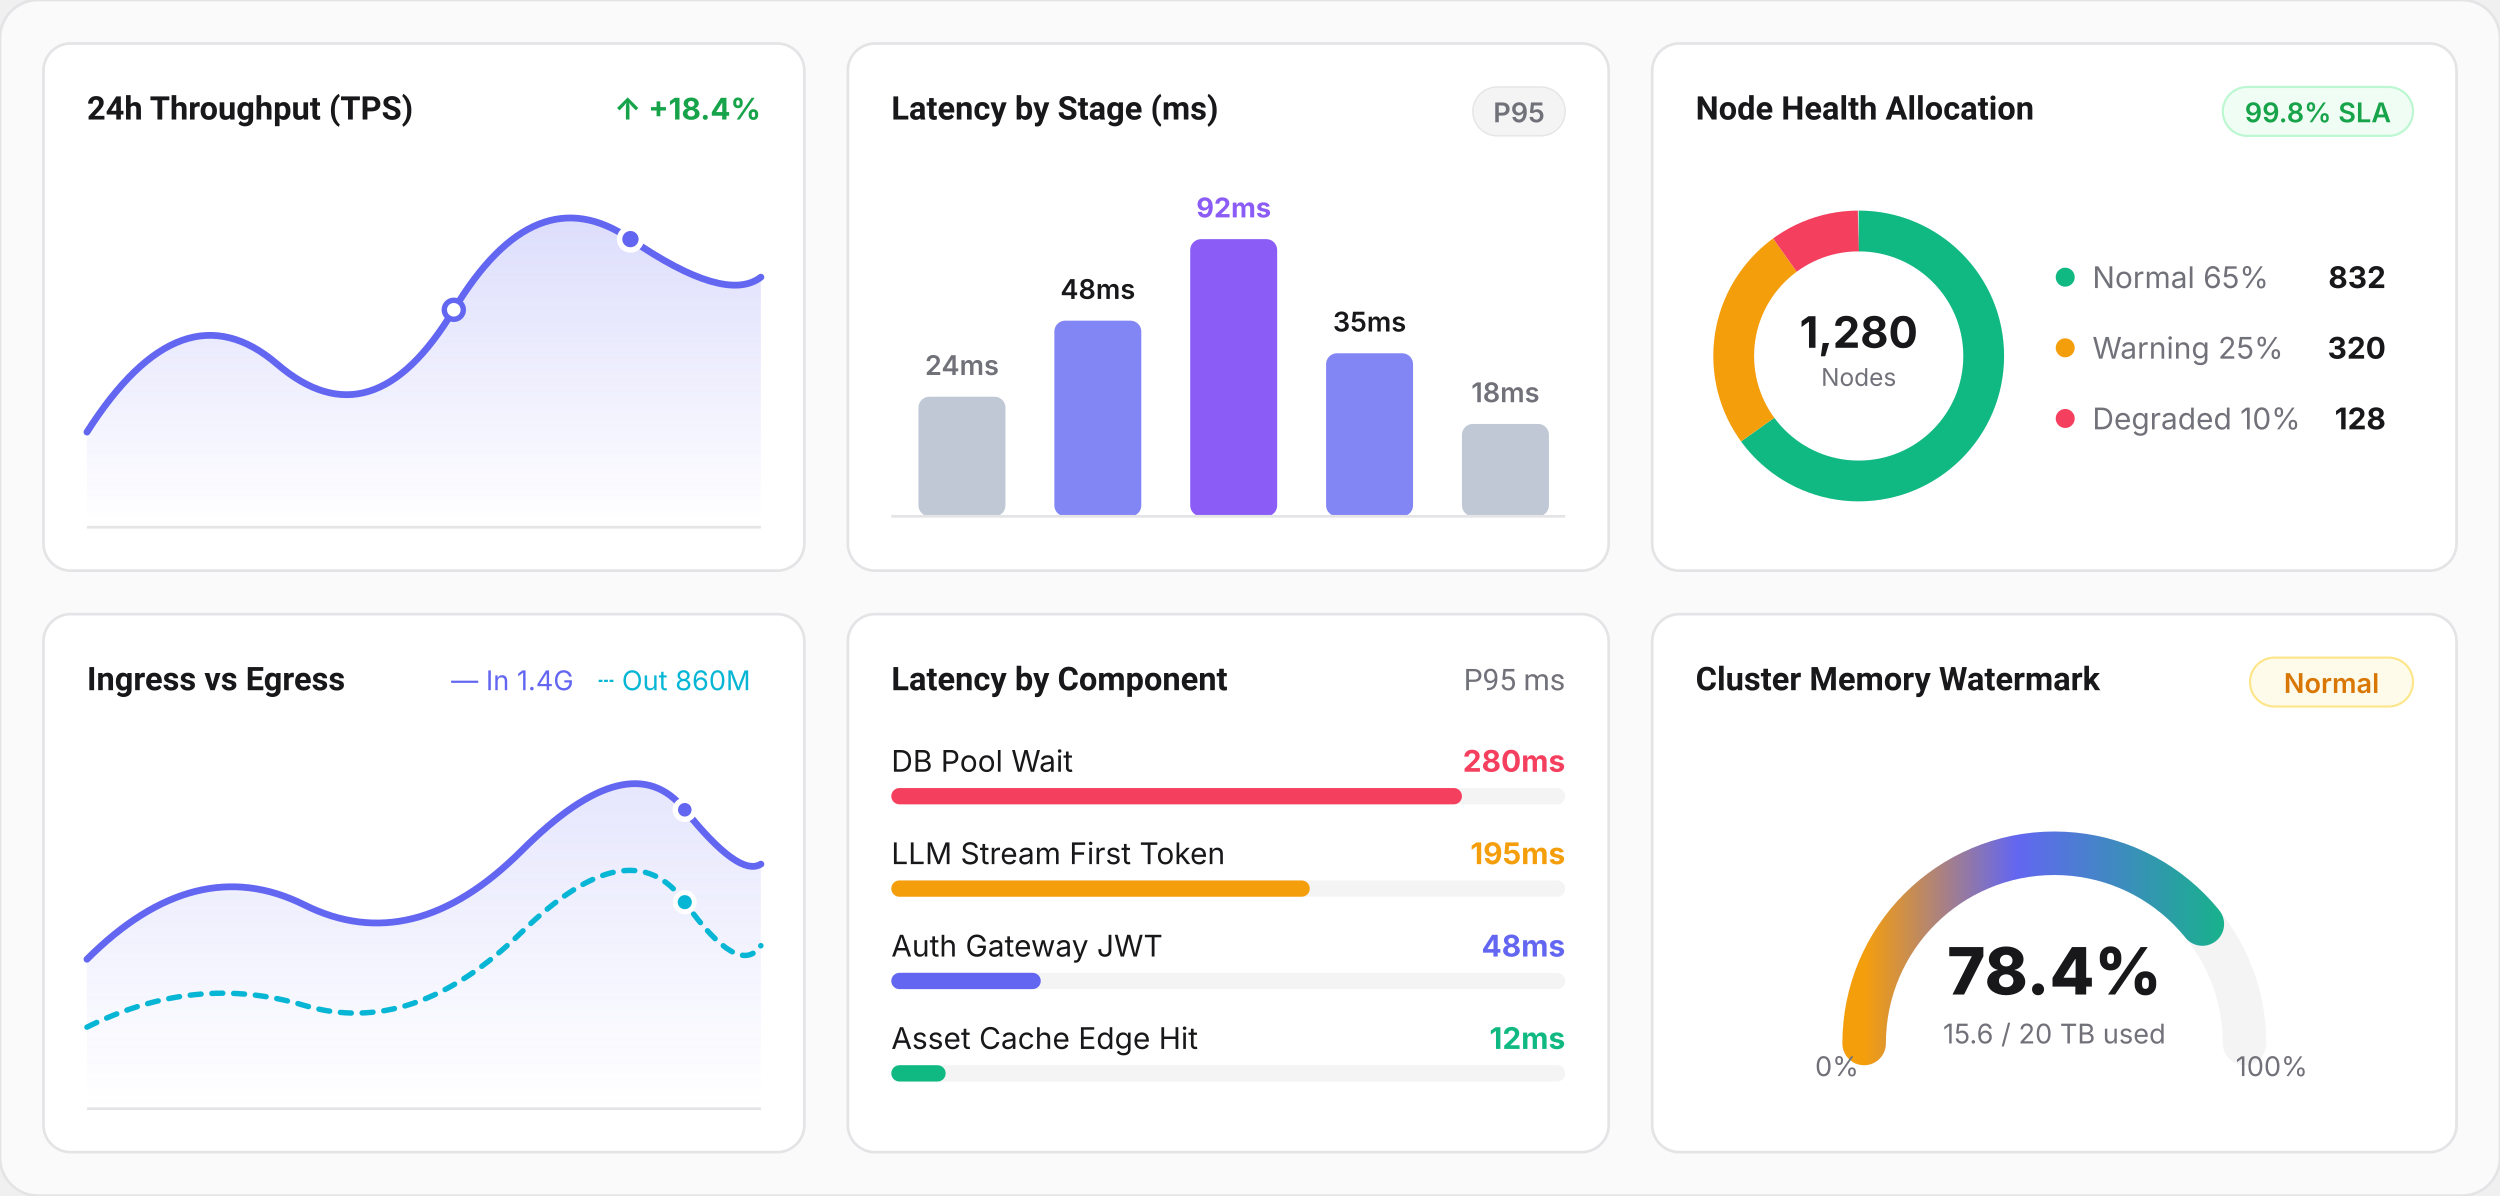
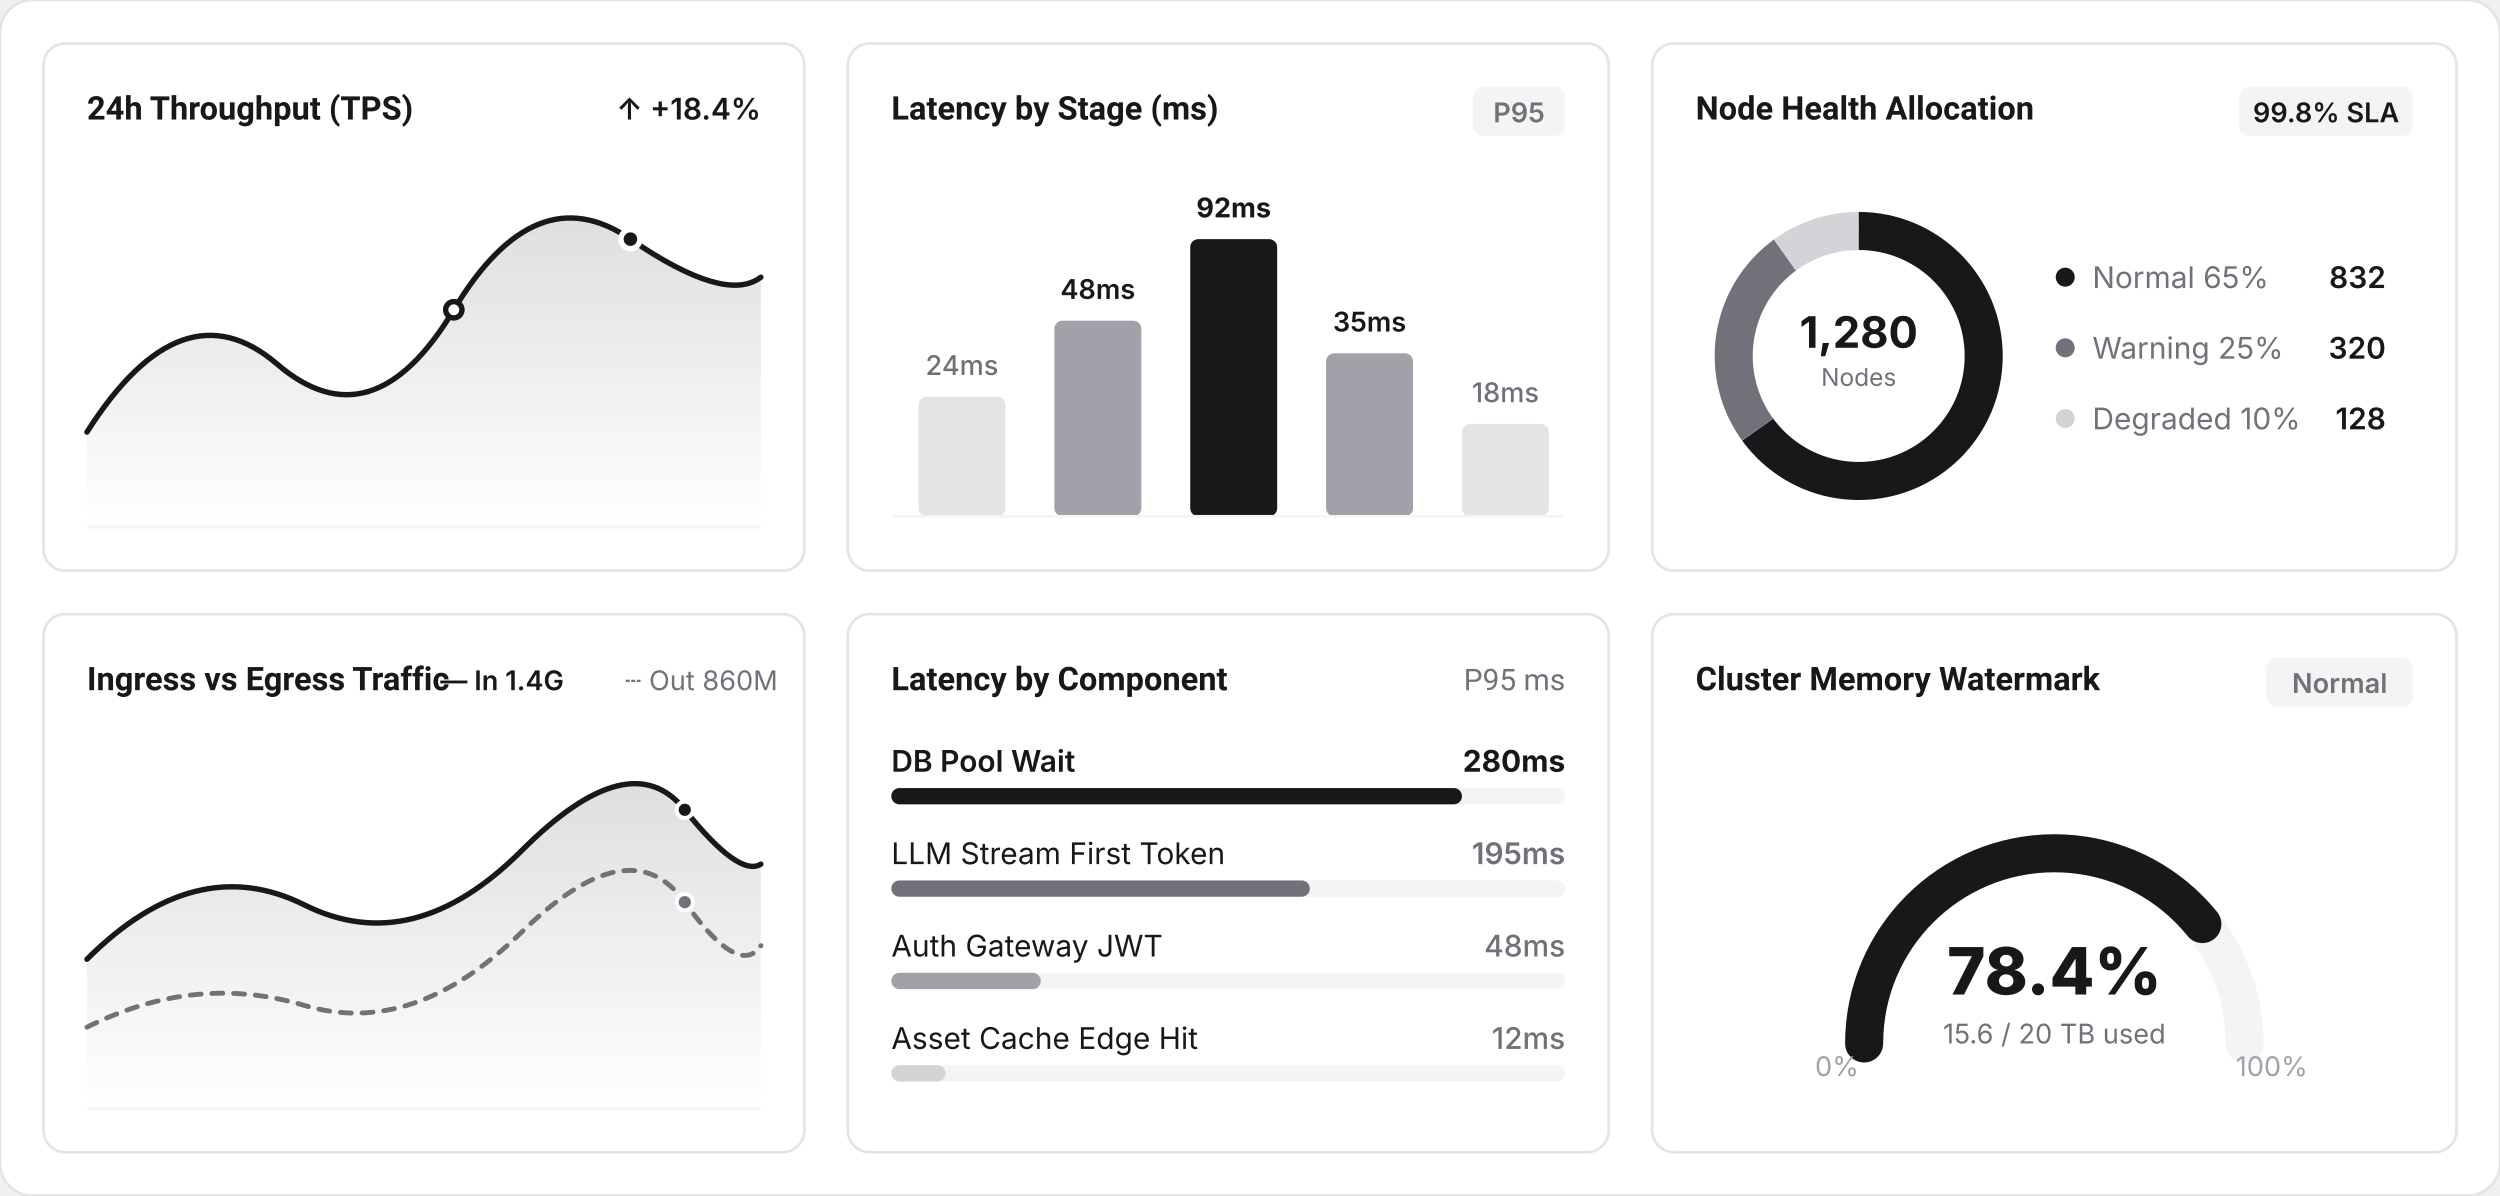
<svg xmlns="http://www.w3.org/2000/svg" viewBox="0 0 920 440" width="100%" height="auto">
  <defs>
    <style>
-       .card-bg { fill: #ffffff; stroke: #e4e4e7; stroke-width: 1; }
+       .card-bg { fill: #ffffff; stroke: #e4e4e7; stroke-width: 1; rx: 8; }
      .text-title { font-family: -apple-system, BlinkMacSystemFont, "Segoe UI", Roboto, sans-serif; font-size: 12px; font-weight: 600; fill: #18181b; }
      .text-sub { font-family: -apple-system, BlinkMacSystemFont, "Segoe UI", Roboto, sans-serif; font-size: 11px; fill: #71717a; }
      .text-bold { font-family: -apple-system, BlinkMacSystemFont, "Segoe UI", Roboto, sans-serif; font-weight: 700; }
    </style>
-     <linearGradient id="areaGradIndigoEn" x1="0%" y1="0%" x2="0%" y2="100%">
-       <stop offset="0%" stop-color="#6366f1" stop-opacity="0.22" />
-       <stop offset="100%" stop-color="#6366f1" stop-opacity="0.0" />
-     </linearGradient>
-     <linearGradient id="dualAreaGradEn" x1="0%" y1="0%" x2="0%" y2="100%">
-       <stop offset="0%" stop-color="#6366f1" stop-opacity="0.16" />
-       <stop offset="100%" stop-color="#6366f1" stop-opacity="0.0" />
-     </linearGradient>
-     <linearGradient id="gaugeGradEn" x1="0%" y1="0%" x2="100%" y2="0%">
-       <stop offset="0%" stop-color="#10b981" />
-       <stop offset="60%" stop-color="#6366f1" />
-       <stop offset="100%" stop-color="#f59e0b" />
+     <linearGradient id="areaGradZincEn" x1="0%" y1="0%" x2="0%" y2="100%">
+       <stop offset="0%" stop-color="#18181b" stop-opacity="0.14" />
+       <stop offset="100%" stop-color="#18181b" stop-opacity="0.0" />
    </linearGradient>
  </defs>
-   <rect width="920" height="440" rx="14" fill="#fafafa" stroke="#e4e4e7" stroke-width="1" />
+   <rect width="920" height="440" rx="12" fill="#ffffff" stroke="#e4e4e7" stroke-width="1" />
  <g transform="translate(16, 16)">
-     <rect width="280" height="194" rx="10" class="card-bg" />
+     <rect width="280" height="194" class="card-bg" />
    <text x="16" y="28" class="text-title">24h Throughput (TPS)</text>
-     <text x="264" y="28" text-anchor="end" font-family="-apple-system, BlinkMacSystemFont, sans-serif" font-size="11px" font-weight="700" fill="#16a34a">↑ +18.4%</text>
+     <text x="264" y="28" text-anchor="end" font-family="-apple-system, BlinkMacSystemFont, sans-serif" font-size="11px" font-weight="600" fill="#18181b">↑ +18.4%</text>
    <g transform="translate(16, 48)">
-       <path d="M 0 95 Q 35 40, 70 70 T 135 50 T 200 24 T 248 38 L 248 130 L 0 130 Z" fill="url(#areaGradIndigoEn)" />
-       <path d="M 0 95 Q 35 40, 70 70 T 135 50 T 200 24 T 248 38" fill="none" stroke="#6366f1" stroke-width="2.5" stroke-linecap="round" />
-       <circle cx="135" cy="50" r="3.5" fill="#ffffff" stroke="#6366f1" stroke-width="2" />
-       <circle cx="200" cy="24" r="4" fill="#6366f1" stroke="#ffffff" stroke-width="2" />
-       <line x1="0" y1="130" x2="248" y2="130" stroke="#e4e4e7" stroke-width="1" />
+       <path d="M 0 95 Q 35 40, 70 70 T 135 50 T 200 24 T 248 38 L 248 130 L 0 130 Z" fill="url(#areaGradZincEn)" />
+       <path d="M 0 95 Q 35 40, 70 70 T 135 50 T 200 24 T 248 38" fill="none" stroke="#18181b" stroke-width="2" stroke-linecap="round" />
+       <circle cx="135" cy="50" r="3" fill="#ffffff" stroke="#18181b" stroke-width="2" />
+       <circle cx="200" cy="24" r="3.5" fill="#18181b" stroke="#ffffff" stroke-width="2" />
+       <line x1="0" y1="130" x2="248" y2="130" stroke="#f4f4f5" stroke-width="1" />
    </g>
  </g>
  <g transform="translate(312, 16)">
-     <rect width="280" height="194" rx="10" class="card-bg" />
+     <rect width="280" height="194" class="card-bg" />
    <text x="16" y="28" class="text-title">Latency by Stage (ms)</text>
-     <rect x="230" y="16" width="34" height="18" rx="9" fill="#f4f4f5" stroke="#e4e4e7" stroke-width="0.5" />
+     <rect x="230" y="16" width="34" height="18" rx="4" fill="#f4f4f5" />
    <text x="247" y="29" text-anchor="middle" font-family="-apple-system, BlinkMacSystemFont, sans-serif" font-size="10px" font-weight="600" fill="#71717a">P95</text>
    <g transform="translate(16, 54)">
-       <rect x="10" y="76" width="32" height="44" rx="4" fill="#94a3b8" opacity="0.6" />
-       <text x="26" y="68" font-family="-apple-system, BlinkMacSystemFont, sans-serif" font-size="10px" font-weight="600" fill="#71717a" text-anchor="middle">24ms</text>
-       <rect x="60" y="48" width="32" height="72" rx="4" fill="#6366f1" opacity="0.8" />
+       <rect x="10" y="76" width="32" height="44" rx="3" fill="#e4e4e7" />
+       <text x="26" y="68" font-family="-apple-system, BlinkMacSystemFont, sans-serif" font-size="10px" font-weight="500" fill="#71717a" text-anchor="middle">24ms</text>
+       <rect x="60" y="48" width="32" height="72" rx="3" fill="#a1a1aa" />
      <text x="76" y="40" font-family="-apple-system, BlinkMacSystemFont, sans-serif" font-size="10px" font-weight="600" fill="#18181b" text-anchor="middle">48ms</text>
-       <rect x="110" y="18" width="32" height="102" rx="4" fill="#8b5cf6" />
-       <text x="126" y="10" font-family="-apple-system, BlinkMacSystemFont, sans-serif" font-size="10px" font-weight="700" fill="#8b5cf6" text-anchor="middle">92ms</text>
-       <rect x="160" y="60" width="32" height="60" rx="4" fill="#6366f1" opacity="0.8" />
+       <rect x="110" y="18" width="32" height="102" rx="3" fill="#18181b" />
+       <text x="126" y="10" font-family="-apple-system, BlinkMacSystemFont, sans-serif" font-size="10px" font-weight="700" fill="#18181b" text-anchor="middle">92ms</text>
+       <rect x="160" y="60" width="32" height="60" rx="3" fill="#a1a1aa" />
      <text x="176" y="52" font-family="-apple-system, BlinkMacSystemFont, sans-serif" font-size="10px" font-weight="600" fill="#18181b" text-anchor="middle">35ms</text>
-       <rect x="210" y="86" width="32" height="34" rx="4" fill="#94a3b8" opacity="0.6" />
-       <text x="226" y="78" font-family="-apple-system, BlinkMacSystemFont, sans-serif" font-size="10px" font-weight="600" fill="#71717a" text-anchor="middle">18ms</text>
-       <line x1="0" y1="120" x2="248" y2="120" stroke="#e4e4e7" stroke-width="1" />
+       <rect x="210" y="86" width="32" height="34" rx="3" fill="#e4e4e7" />
+       <text x="226" y="78" font-family="-apple-system, BlinkMacSystemFont, sans-serif" font-size="10px" font-weight="500" fill="#71717a" text-anchor="middle">18ms</text>
+       <line x1="0" y1="120" x2="248" y2="120" stroke="#f4f4f5" stroke-width="1" />
    </g>
  </g>
  <g transform="translate(608, 16)">
-     <rect width="296" height="194" rx="10" class="card-bg" />
+     <rect width="296" height="194" class="card-bg" />
    <text x="16" y="28" class="text-title">Node Health Allocation</text>
-     <rect x="210" y="16" width="70" height="18" rx="9" fill="#f0fdf4" stroke="#bbf7d0" stroke-width="0.8" />
-     <text x="245" y="29" text-anchor="middle" font-family="-apple-system, BlinkMacSystemFont, sans-serif" font-size="10px" font-weight="600" fill="#16a34a">99.8% SLA</text>
+     <rect x="216" y="16" width="64" height="18" rx="4" fill="#f4f4f5" />
+     <text x="248" y="29" text-anchor="middle" font-family="-apple-system, BlinkMacSystemFont, sans-serif" font-size="10px" font-weight="600" fill="#18181b">99.8% SLA</text>
    <g transform="translate(16, 50)">
-       <circle cx="60" cy="65" r="46" fill="none" stroke="#f4f4f5" stroke-width="15" />
-       <circle cx="60" cy="65" r="46" fill="none" stroke="#10b981" stroke-width="15" stroke-dasharray="187.8 289" stroke-dashoffset="0" transform="rotate(-90 60 65)" />
-       <circle cx="60" cy="65" r="46" fill="none" stroke="#f59e0b" stroke-width="15" stroke-dasharray="72.2 289" stroke-dashoffset="-187.8" transform="rotate(-90 60 65)" />
-       <circle cx="60" cy="65" r="46" fill="none" stroke="#f43f5e" stroke-width="15" stroke-dasharray="28.9 289" stroke-dashoffset="-260" transform="rotate(-90 60 65)" />
+       <circle cx="60" cy="65" r="46" fill="none" stroke="#f4f4f5" stroke-width="14" />
+       <circle cx="60" cy="65" r="46" fill="none" stroke="#18181b" stroke-width="14" stroke-dasharray="187.8 289" stroke-dashoffset="0" transform="rotate(-90 60 65)" />
+       <circle cx="60" cy="65" r="46" fill="none" stroke="#71717a" stroke-width="14" stroke-dasharray="72.2 289" stroke-dashoffset="-187.8" transform="rotate(-90 60 65)" />
+       <circle cx="60" cy="65" r="46" fill="none" stroke="#d4d4d8" stroke-width="14" stroke-dasharray="28.9 289" stroke-dashoffset="-260" transform="rotate(-90 60 65)" />
      <text x="60" y="62" text-anchor="middle" font-family="-apple-system, BlinkMacSystemFont, sans-serif" font-size="16px" font-weight="700" fill="#18181b">1,280</text>
      <text x="60" y="76" text-anchor="middle" font-family="-apple-system, BlinkMacSystemFont, sans-serif" font-size="9px" fill="#71717a">Nodes</text>
      <g transform="translate(130, 24)" font-family="-apple-system, BlinkMacSystemFont, sans-serif" font-size="11px">
-         <circle cx="6" cy="12" r="3.5" fill="#10b981" />
+         <circle cx="6" cy="12" r="3.5" fill="#18181b" />
        <text x="16" y="16" fill="#71717a">Normal 65%</text>
-         <text x="124" y="16" text-anchor="end" font-weight="700" fill="#18181b">832</text>
-         <circle cx="6" cy="38" r="3.5" fill="#f59e0b" />
+         <text x="124" y="16" text-anchor="end" font-weight="600" fill="#18181b">832</text>
+         <circle cx="6" cy="38" r="3.5" fill="#71717a" />
        <text x="16" y="42" fill="#71717a">Warning 25%</text>
-         <text x="124" y="42" text-anchor="end" font-weight="700" fill="#18181b">320</text>
-         <circle cx="6" cy="64" r="3.5" fill="#f43f5e" />
+         <text x="124" y="42" text-anchor="end" font-weight="600" fill="#18181b">320</text>
+         <circle cx="6" cy="64" r="3.5" fill="#d4d4d8" />
        <text x="16" y="68" fill="#71717a">Degraded 10%</text>
-         <text x="124" y="68" text-anchor="end" font-weight="700" fill="#18181b">128</text>
+         <text x="124" y="68" text-anchor="end" font-weight="600" fill="#18181b">128</text>
      </g>
    </g>
  </g>
  <g transform="translate(16, 226)">
-     <rect width="280" height="198" rx="10" class="card-bg" />
-     <text x="16" y="28" class="text-title">Ingress vs Egress</text>
-     <g transform="translate(150, 20)" font-family="-apple-system, BlinkMacSystemFont, sans-serif" font-size="10px">
-       <text x="0" y="8" fill="#6366f1">— In 1.4G</text>
-       <text x="54" y="8" fill="#06b6d4">┄ Out 860M</text>
+     <rect width="280" height="198" class="card-bg" />
+     <text x="16" y="28" class="text-title">Ingress vs Egress Traffic</text>
+     <g transform="translate(146, 20)" font-family="-apple-system, BlinkMacSystemFont, sans-serif" font-size="10px">
+       <text x="0" y="8" fill="#18181b" font-weight="600">— In 1.4G</text>
+       <text x="68" y="8" fill="#71717a">┄ Out 860M</text>
    </g>
    <g transform="translate(16, 52)">
-       <path d="M 0 75 Q 40 35, 80 55 T 160 35 T 220 20 T 248 40 L 248 130 L 0 130 Z" fill="url(#dualAreaGradEn)" />
-       <path d="M 0 75 Q 40 35, 80 55 T 160 35 T 220 20 T 248 40" fill="none" stroke="#6366f1" stroke-width="2.5" stroke-linecap="round" />
-       <path d="M 0 100 Q 40 80, 80 92 T 160 65 T 220 54 T 248 70" fill="none" stroke="#06b6d4" stroke-width="2" stroke-dasharray="4 4" stroke-linecap="round" />
-       <circle cx="220" cy="20" r="3.5" fill="#6366f1" stroke="#ffffff" stroke-width="2" />
-       <circle cx="220" cy="54" r="3.5" fill="#06b6d4" stroke="#ffffff" stroke-width="1.8" />
-       <line x1="0" y1="130" x2="248" y2="130" stroke="#e4e4e7" stroke-width="1" />
+       <path d="M 0 75 Q 40 35, 80 55 T 160 35 T 220 20 T 248 40 L 248 130 L 0 130 Z" fill="url(#areaGradZincEn)" />
+       <path d="M 0 75 Q 40 35, 80 55 T 160 35 T 220 20 T 248 40" fill="none" stroke="#18181b" stroke-width="2" stroke-linecap="round" />
+       <path d="M 0 100 Q 40 80, 80 92 T 160 65 T 220 54 T 248 70" fill="none" stroke="#71717a" stroke-width="1.8" stroke-dasharray="4 4" stroke-linecap="round" />
+       <circle cx="220" cy="20" r="3" fill="#18181b" stroke="#ffffff" stroke-width="1.5" />
+       <circle cx="220" cy="54" r="3" fill="#71717a" stroke="#ffffff" stroke-width="1.5" />
+       <line x1="0" y1="130" x2="248" y2="130" stroke="#f4f4f5" stroke-width="1" />
    </g>
  </g>
  <g transform="translate(312, 226)">
-     <rect width="280" height="198" rx="10" class="card-bg" />
+     <rect width="280" height="198" class="card-bg" />
    <text x="16" y="28" class="text-title">Latency by Component</text>
    <text x="264" y="28" text-anchor="end" class="text-sub" font-size="10px">P95 ms</text>
    <g transform="translate(16, 44)" font-family="-apple-system, BlinkMacSystemFont, sans-serif" font-size="11px">
-       <text x="0" y="14" fill="#18181b">DB Pool Wait</text>
-       <text x="248" y="14" text-anchor="end" font-weight="700" fill="#f43f5e">280ms</text>
+       <text x="0" y="14" fill="#18181b" font-weight="600">DB Pool Wait</text>
+       <text x="248" y="14" text-anchor="end" font-weight="700" fill="#18181b">280ms</text>
      <rect x="0" y="20" width="248" height="6" rx="3" fill="#f4f4f5" />
-       <rect x="0" y="20" width="210" height="6" rx="3" fill="#f43f5e" />
+       <rect x="0" y="20" width="210" height="6" rx="3" fill="#18181b" />
      <text x="0" y="48" fill="#18181b">LLM Stream First Token</text>
-       <text x="248" y="48" text-anchor="end" font-weight="700" fill="#f59e0b">195ms</text>
+       <text x="248" y="48" text-anchor="end" font-weight="600" fill="#71717a">195ms</text>
      <rect x="0" y="54" width="248" height="6" rx="3" fill="#f4f4f5" />
-       <rect x="0" y="54" width="154" height="6" rx="3" fill="#f59e0b" />
+       <rect x="0" y="54" width="154" height="6" rx="3" fill="#71717a" />
      <text x="0" y="82" fill="#18181b">Auth Gateway JWT</text>
-       <text x="248" y="82" text-anchor="end" font-weight="700" fill="#6366f1">48ms</text>
+       <text x="248" y="82" text-anchor="end" font-weight="500" fill="#71717a">48ms</text>
      <rect x="0" y="88" width="248" height="6" rx="3" fill="#f4f4f5" />
-       <rect x="0" y="88" width="55" height="6" rx="3" fill="#6366f1" />
+       <rect x="0" y="88" width="55" height="6" rx="3" fill="#a1a1aa" />
      <text x="0" y="116" fill="#18181b">Asset Cache Edge Hit</text>
-       <text x="248" y="116" text-anchor="end" font-weight="700" fill="#10b981">12ms</text>
+       <text x="248" y="116" text-anchor="end" font-weight="500" fill="#71717a">12ms</text>
      <rect x="0" y="122" width="248" height="6" rx="3" fill="#f4f4f5" />
-       <rect x="0" y="122" width="20" height="6" rx="3" fill="#10b981" />
+       <rect x="0" y="122" width="20" height="6" rx="3" fill="#d4d4d8" />
    </g>
  </g>
  <g transform="translate(608, 226)">
-     <rect width="296" height="198" rx="10" class="card-bg" />
+     <rect width="296" height="198" class="card-bg" />
    <text x="16" y="28" class="text-title">Cluster Memory Watermark</text>
-     <rect x="220" y="16" width="60" height="18" rx="9" fill="#fffbeb" stroke="#fde68a" stroke-width="0.8" />
-     <text x="250" y="29" text-anchor="middle" font-family="-apple-system, BlinkMacSystemFont, sans-serif" font-size="10px" font-weight="600" fill="#d97706">Normal</text>
+     <rect x="226" y="16" width="54" height="18" rx="4" fill="#f4f4f5" />
+     <text x="253" y="29" text-anchor="middle" font-family="-apple-system, BlinkMacSystemFont, sans-serif" font-size="10px" font-weight="600" fill="#71717a">Normal</text>
    <g transform="translate(28, 48)">
-       <circle cx="120" cy="110" r="70" fill="none" stroke="#f4f4f5" stroke-width="16" stroke-dasharray="219.9 440" stroke-dashoffset="0" transform="rotate(-180 120 110)" stroke-linecap="round" />
-       <circle cx="120" cy="110" r="70" fill="none" stroke="url(#gaugeGradEn)" stroke-width="16" stroke-dasharray="172.4 440" stroke-dashoffset="0" transform="rotate(-180 120 110)" stroke-linecap="round" />
+       <circle cx="120" cy="110" r="70" fill="none" stroke="#f4f4f5" stroke-width="14" stroke-dasharray="219.9 440" stroke-dashoffset="0" transform="rotate(-180 120 110)" stroke-linecap="round" />
+       <circle cx="120" cy="110" r="70" fill="none" stroke="#18181b" stroke-width="14" stroke-dasharray="172.4 440" stroke-dashoffset="0" transform="rotate(-180 120 110)" stroke-linecap="round" />
      <text x="120" y="92" text-anchor="middle" font-family="-apple-system, BlinkMacSystemFont, sans-serif" font-size="24px" font-weight="800" fill="#18181b">78.4%</text>
      <text x="120" y="110" text-anchor="middle" font-family="-apple-system, BlinkMacSystemFont, sans-serif" font-size="10px" fill="#71717a">15.6 / 20 TB used</text>
-       <text x="40" y="122" font-family="-apple-system, BlinkMacSystemFont, sans-serif" font-size="10px" fill="#71717a" text-anchor="middle">0%</text>
-       <text x="200" y="122" font-family="-apple-system, BlinkMacSystemFont, sans-serif" font-size="10px" fill="#71717a" text-anchor="middle">100%</text>
+       <text x="40" y="122" font-family="-apple-system, BlinkMacSystemFont, sans-serif" font-size="10px" fill="#a1a1aa" text-anchor="middle">0%</text>
+       <text x="200" y="122" font-family="-apple-system, BlinkMacSystemFont, sans-serif" font-size="10px" fill="#a1a1aa" text-anchor="middle">100%</text>
    </g>
  </g>
</svg>
